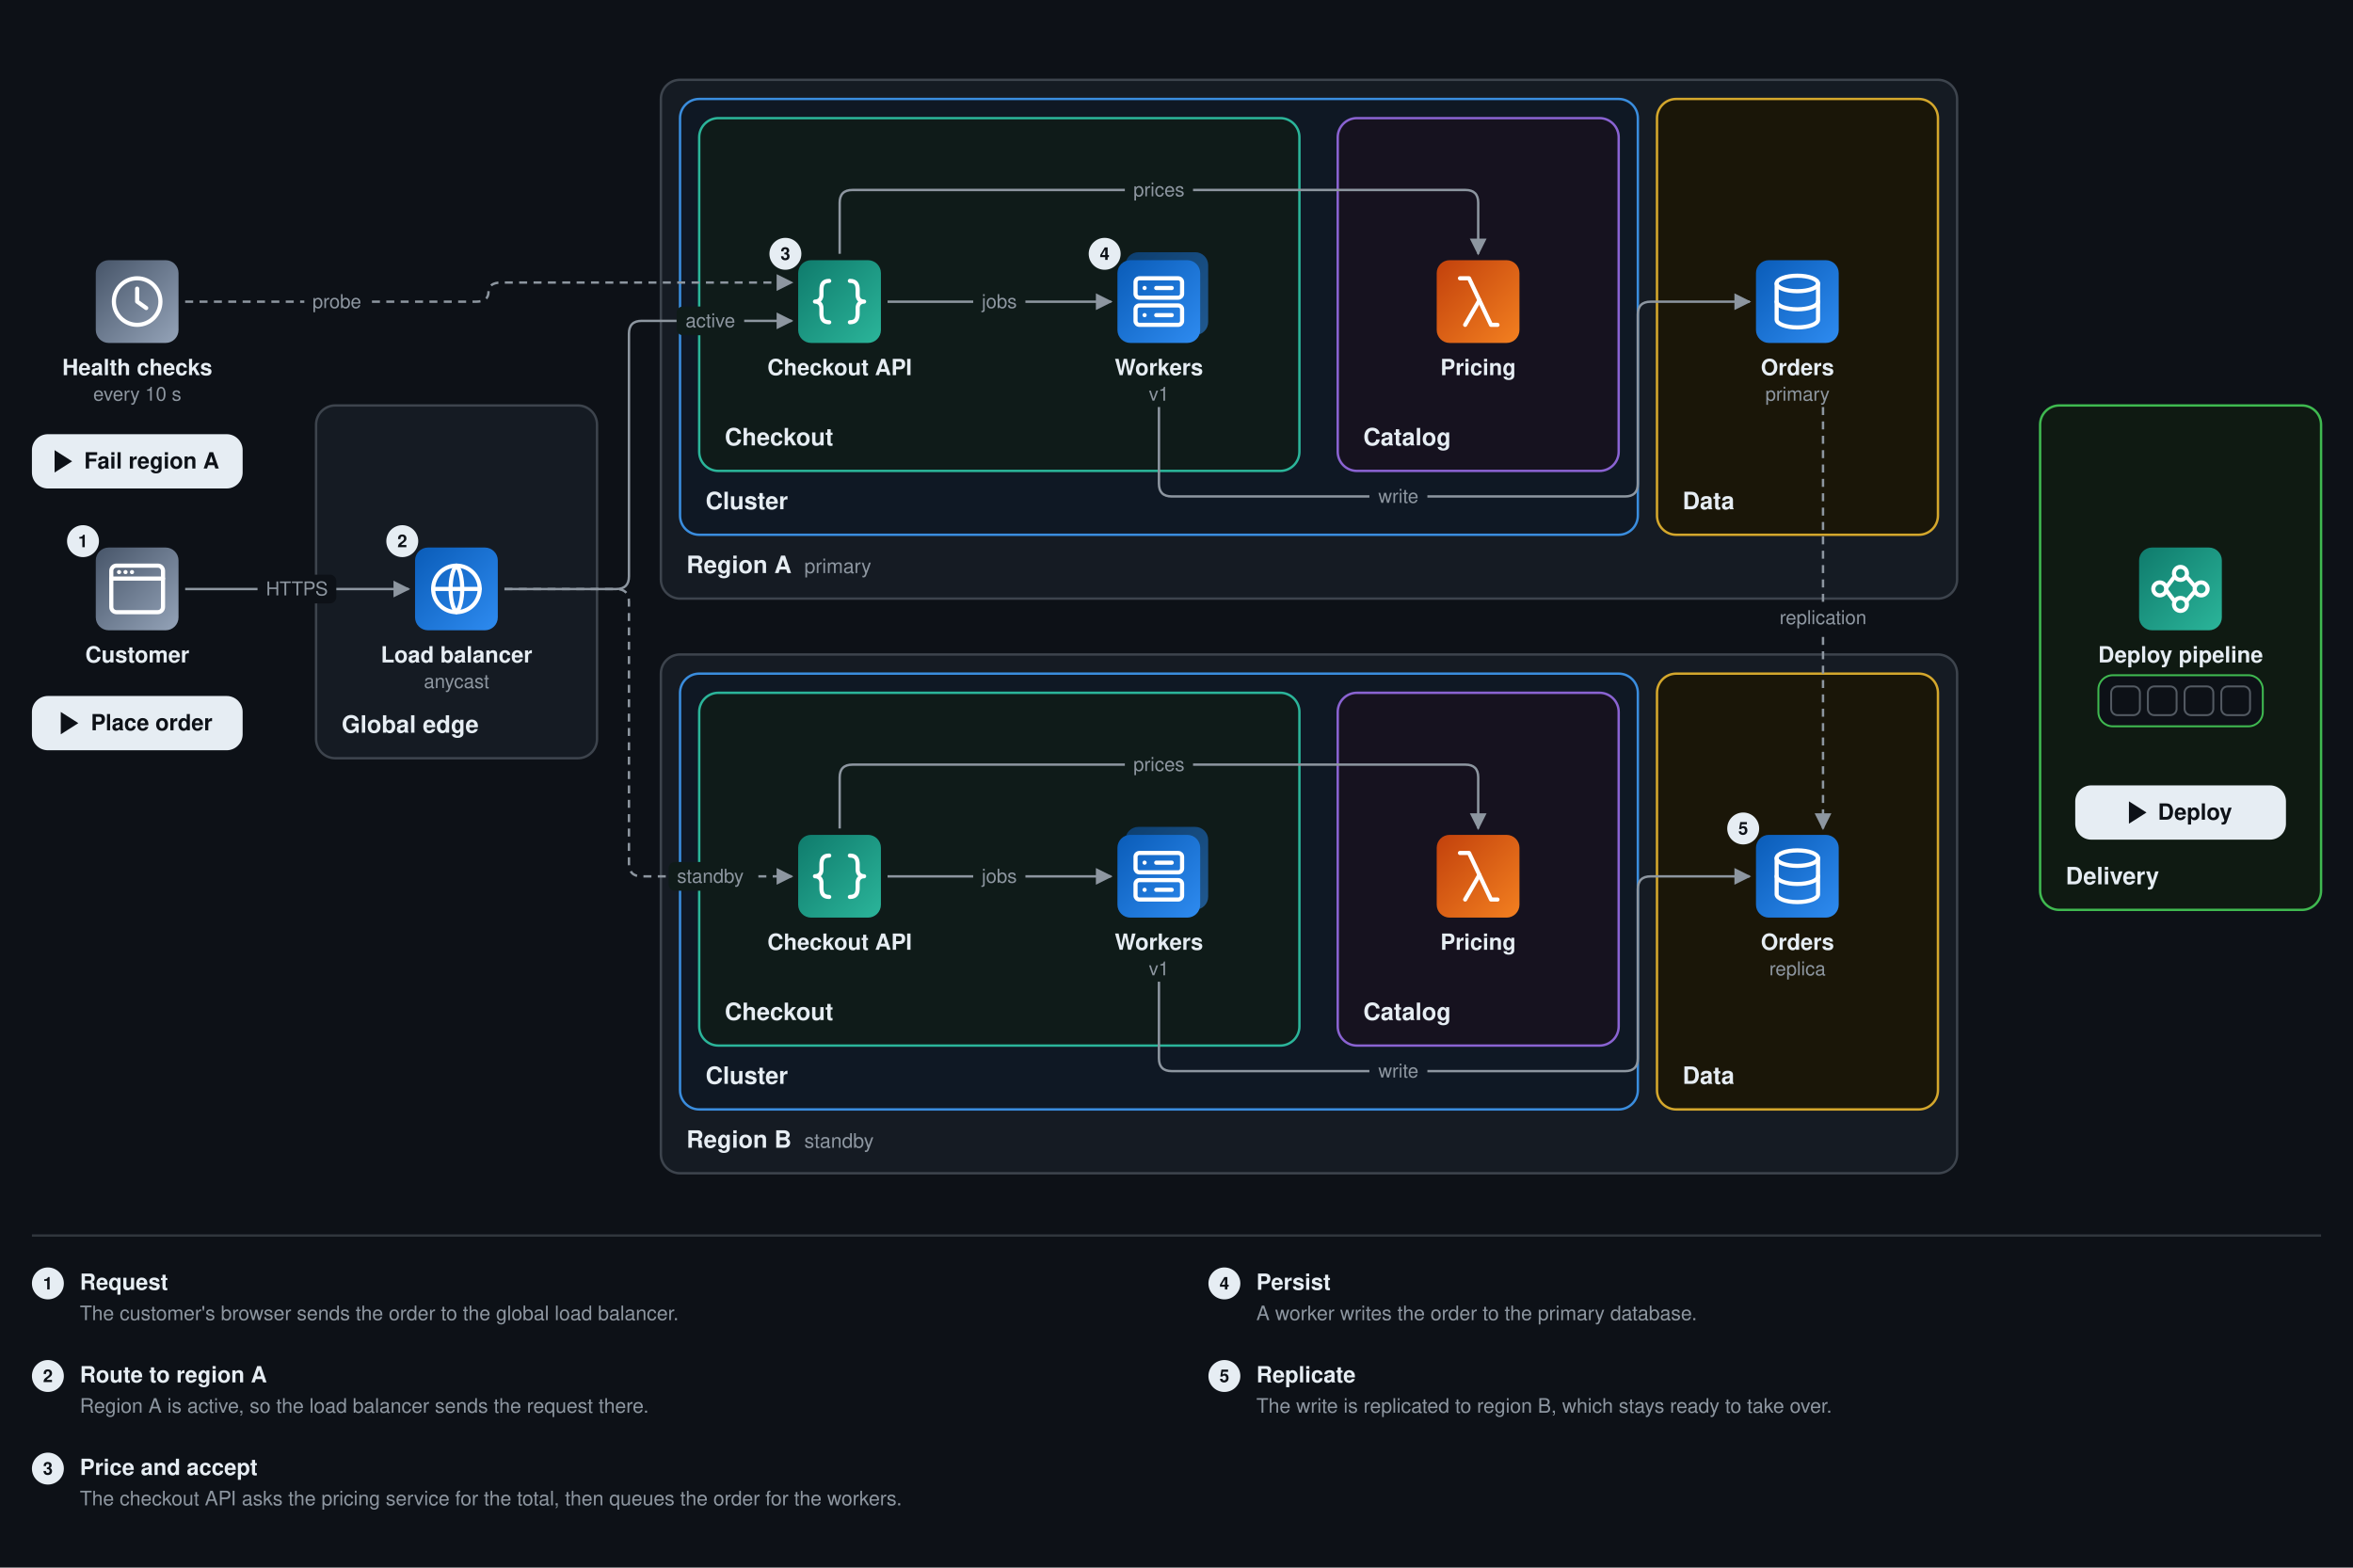
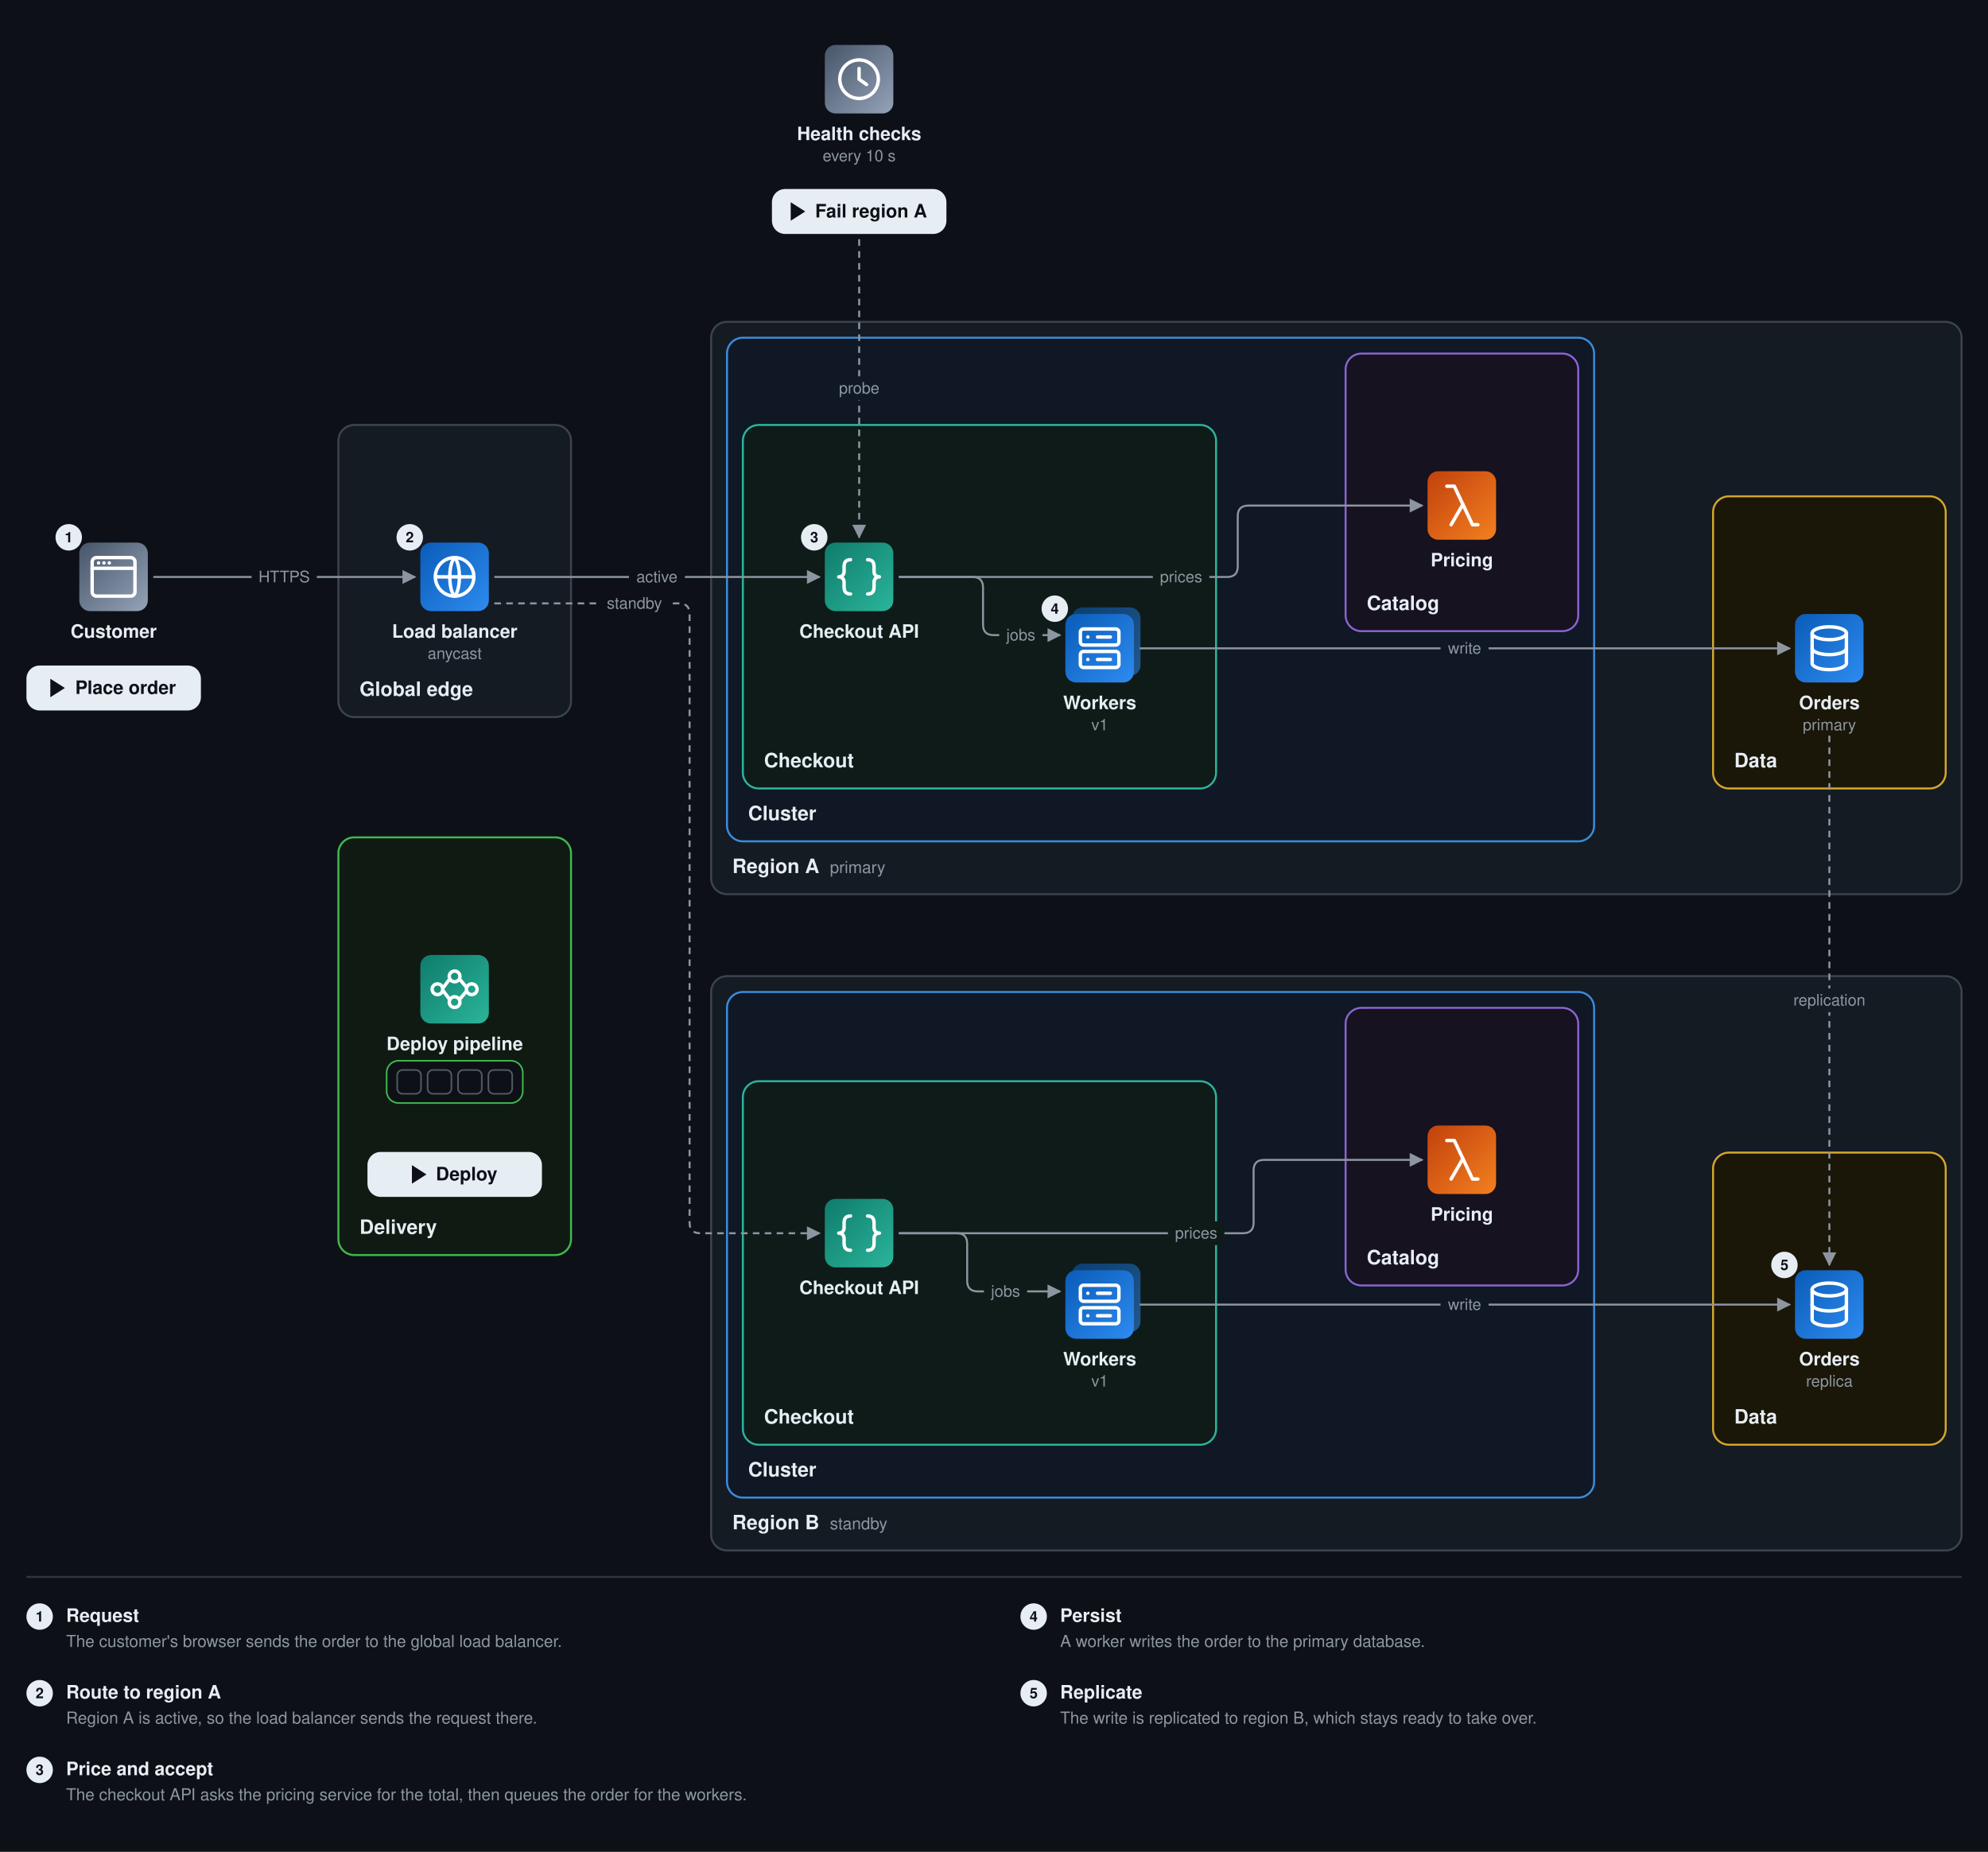
- <svg xmlns="http://www.w3.org/2000/svg" viewBox="-86 -189 1474 982" width="1474" height="982" font-family="-apple-system, BlinkMacSystemFont, 'Segoe UI', Helvetica, Arial, sans-serif" role="img" aria-labelledby="multi-region-dark-title" aria-describedby="multi-region-dark-desc">
+ <svg xmlns="http://www.w3.org/2000/svg" viewBox="-86 -60 1504 1401" width="1504" height="1401" font-family="-apple-system, BlinkMacSystemFont, 'Segoe UI', Helvetica, Arial, sans-serif" role="img" aria-labelledby="multi-region-dark-title" aria-describedby="multi-region-dark-desc">
  <defs>
    <linearGradient id="tile-blue" x1="0" y1="0" x2="1" y2="1">
      <stop offset="0" stop-color="#0a5cb8" />
      <stop offset="1" stop-color="#2e8bf0" />
    </linearGradient>
    <linearGradient id="tile-orange" x1="0" y1="0" x2="1" y2="1">
      <stop offset="0" stop-color="#c2410c" />
      <stop offset="1" stop-color="#f38020" />
    </linearGradient>
    <linearGradient id="tile-slate" x1="0" y1="0" x2="1" y2="1">
      <stop offset="0" stop-color="#475569" />
      <stop offset="1" stop-color="#94a3b8" />
    </linearGradient>
    <linearGradient id="tile-teal" x1="0" y1="0" x2="1" y2="1">
      <stop offset="0" stop-color="#0f7b6c" />
      <stop offset="1" stop-color="#2bb59a" />
    </linearGradient>
  </defs>
-   <rect x="-86" y="-189" width="1474" height="982" fill="#0d1117" />
+   <rect x="-86" y="-60" width="1504" height="1401" fill="#0d1117" />
  <g class="dg-body">
    <g class="grp" data-id="a/region" id="g-a_region">
-       <rect x="328" y="-139" width="812" height="325" rx="12" stroke-width="1.5" fill="#151b23" stroke="#3d444d" />
-       <text class="gtitle" x="344" y="170" font-size="15" font-weight="600" fill="#e6edf3">Region A<tspan class="gsub" dx="8" font-size="12.5" font-weight="400" fill="#8d96a0">primary</tspan>
+       <rect x="452" y="183.5" width="946" height="433" rx="12" stroke-width="1.5" fill="#151b23" stroke="#3d444d" />
+       <text class="gtitle" x="468" y="600.5" font-size="15" font-weight="600" fill="#e6edf3">Region A<tspan class="gsub" dx="8" font-size="12.5" font-weight="400" fill="#8d96a0">primary</tspan>
      </text>
    </g>
    <g class="grp" data-id="b/region" id="g-b_region">
-       <rect x="328" y="221" width="812" height="325" rx="12" stroke-width="1.5" fill="#151b23" stroke="#3d444d" />
-       <text class="gtitle" x="344" y="530" font-size="15" font-weight="600" fill="#e6edf3">Region B<tspan class="gsub" dx="8" font-size="12.5" font-weight="400" fill="#8d96a0">standby</tspan>
+       <rect x="452" y="678.5" width="946" height="434.5" rx="12" stroke-width="1.5" fill="#151b23" stroke="#3d444d" />
+       <text class="gtitle" x="468" y="1097" font-size="15" font-weight="600" fill="#e6edf3">Region B<tspan class="gsub" dx="8" font-size="12.5" font-weight="400" fill="#8d96a0">standby</tspan>
      </text>
    </g>
    <g class="grp" data-id="edge" id="g-edge">
-       <rect x="112" y="65" width="176" height="221" rx="12" stroke-width="1.5" fill="#151b23" stroke="#3d444d" />
-       <text class="gtitle" x="128" y="270" font-size="15" font-weight="600" fill="#e6edf3">Global edge</text>
+       <rect x="170" y="261.5" width="176" height="221" rx="12" stroke-width="1.5" fill="#151b23" stroke="#3d444d" />
+       <text class="gtitle" x="186" y="466.5" font-size="15" font-weight="600" fill="#e6edf3">Global edge</text>
    </g>
    <g class="grp" data-id="delivery" id="g-delivery">
-       <rect x="1192" y="65" width="176" height="316" rx="12" stroke-width="1.5" fill="#0f1a12" stroke="#3fb950" />
-       <text class="gtitle" x="1208" y="365" font-size="15" font-weight="600" fill="#e6edf3">Delivery</text>
+       <rect x="170" y="573.5" width="176" height="316" rx="12" stroke-width="1.5" fill="#0f1a12" stroke="#3fb950" />
+       <text class="gtitle" x="186" y="873.5" font-size="15" font-weight="600" fill="#e6edf3">Delivery</text>
    </g>
    <g class="grp" data-id="a/cluster" id="g-a_cluster">
-       <rect x="340" y="-127" width="600" height="273" rx="12" stroke-width="1.5" fill="#0f1824" stroke="#3a8dde" />
-       <text class="gtitle" x="356" y="130" font-size="15" font-weight="600" fill="#e6edf3">Cluster</text>
+       <rect x="464" y="195.5" width="656" height="381" rx="12" stroke-width="1.5" fill="#0f1824" stroke="#3a8dde" />
+       <text class="gtitle" x="480" y="560.5" font-size="15" font-weight="600" fill="#e6edf3">Cluster</text>
    </g>
    <g class="grp" data-id="a/data" id="g-a_data">
-       <rect x="952" y="-127" width="176" height="273" rx="12" stroke-width="1.5" fill="#1a1608" stroke="#d4a72c" />
-       <text class="gtitle" x="968" y="130" font-size="15" font-weight="600" fill="#e6edf3">Data</text>
+       <rect x="1210" y="315.5" width="176" height="221" rx="12" stroke-width="1.5" fill="#1a1608" stroke="#d4a72c" />
+       <text class="gtitle" x="1226" y="520.5" font-size="15" font-weight="600" fill="#e6edf3">Data</text>
    </g>
    <g class="grp" data-id="b/cluster" id="g-b_cluster">
-       <rect x="340" y="233" width="600" height="273" rx="12" stroke-width="1.5" fill="#0f1824" stroke="#3a8dde" />
-       <text class="gtitle" x="356" y="490" font-size="15" font-weight="600" fill="#e6edf3">Cluster</text>
+       <rect x="464" y="690.5" width="656" height="382.5" rx="12" stroke-width="1.5" fill="#0f1824" stroke="#3a8dde" />
+       <text class="gtitle" x="480" y="1057" font-size="15" font-weight="600" fill="#e6edf3">Cluster</text>
    </g>
    <g class="grp" data-id="b/data" id="g-b_data">
-       <rect x="952" y="233" width="176" height="273" rx="12" stroke-width="1.5" fill="#1a1608" stroke="#d4a72c" />
-       <text class="gtitle" x="968" y="490" font-size="15" font-weight="600" fill="#e6edf3">Data</text>
+       <rect x="1210" y="812" width="176" height="221" rx="12" stroke-width="1.5" fill="#1a1608" stroke="#d4a72c" />
+       <text class="gtitle" x="1226" y="1017" font-size="15" font-weight="600" fill="#e6edf3">Data</text>
    </g>
    <g class="grp" data-id="a/checkout" id="g-a_checkout">
-       <rect x="352" y="-115" width="376" height="221" rx="12" stroke-width="1.5" fill="#0f1b19" stroke="#2bb59a" />
-       <text class="gtitle" x="368" y="90" font-size="15" font-weight="600" fill="#e6edf3">Checkout</text>
+       <rect x="476" y="261.5" width="358" height="275" rx="12" stroke-width="1.5" fill="#0f1b19" stroke="#2bb59a" />
+       <text class="gtitle" x="492" y="520.5" font-size="15" font-weight="600" fill="#e6edf3">Checkout</text>
    </g>
    <g class="grp" data-id="a/catalog" id="g-a_catalog">
-       <rect x="752" y="-115" width="176" height="221" rx="12" stroke-width="1.5" fill="#16121f" stroke="#8a63d2" />
-       <text class="gtitle" x="768" y="90" font-size="15" font-weight="600" fill="#e6edf3">Catalog</text>
+       <rect x="932" y="207.5" width="176" height="210" rx="12" stroke-width="1.5" fill="#16121f" stroke="#8a63d2" />
+       <text class="gtitle" x="948" y="401.5" font-size="15" font-weight="600" fill="#e6edf3">Catalog</text>
    </g>
    <g class="grp" data-id="b/checkout" id="g-b_checkout">
-       <rect x="352" y="245" width="376" height="221" rx="12" stroke-width="1.5" fill="#0f1b19" stroke="#2bb59a" />
-       <text class="gtitle" x="368" y="450" font-size="15" font-weight="600" fill="#e6edf3">Checkout</text>
+       <rect x="476" y="758" width="358" height="275" rx="12" stroke-width="1.5" fill="#0f1b19" stroke="#2bb59a" />
+       <text class="gtitle" x="492" y="1017" font-size="15" font-weight="600" fill="#e6edf3">Checkout</text>
    </g>
    <g class="grp" data-id="b/catalog" id="g-b_catalog">
-       <rect x="752" y="245" width="176" height="221" rx="12" stroke-width="1.5" fill="#16121f" stroke="#8a63d2" />
-       <text class="gtitle" x="768" y="450" font-size="15" font-weight="600" fill="#e6edf3">Catalog</text>
+       <rect x="932" y="702.5" width="176" height="210" rx="12" stroke-width="1.5" fill="#16121f" stroke="#8a63d2" />
+       <text class="gtitle" x="948" y="896.5" font-size="15" font-weight="600" fill="#e6edf3">Catalog</text>
    </g>
    <g class="edge" id="e-user-_lb" data-id="user-&gt;lb" data-from="user" data-to="lb">
-       <path class="base" d="M30 180 L170 180" fill="none" stroke-width="1.5" stroke="#8d96a0" />
-       <path class="head" d="M171 180L160.5 185.25L160.5 174.75z" fill="#8d96a0" />
+       <path class="base" d="M30 376.5 L228 376.5" fill="none" stroke-width="1.5" stroke="#8d96a0" />
+       <path class="head" d="M229 376.5L218.5 381.75L218.5 371.25z" fill="#8d96a0" />
    </g>
    <g class="edge" id="e-health-_a_api" data-id="health-&gt;a/api" data-from="health" data-to="a/api">
-       <path class="base" d="M30 0 L212 0 Q220 0 220 -6 L220 -6 Q220 -12 228 -12 L410 -12" fill="none" stroke-width="1.5" stroke-dasharray="5 4" stroke="#8d96a0" />
-       <path class="head" d="M411 -12L400.5 -6.75L400.5 -17.25z" fill="#8d96a0" />
+       <path class="base" d="M564 121 L564 346.5" fill="none" stroke-width="1.5" stroke-dasharray="5 4" stroke="#8d96a0" />
+       <path class="head" d="M564 347.5L558.75 337L569.25 337z" fill="#8d96a0" />
    </g>
    <g class="edge" id="e-lb-_a_api" data-id="lb-&gt;a/api" data-from="lb" data-to="a/api">
-       <path class="base" d="M230 180 L300 180 Q308 180 308 172 L308 20 Q308 12 316 12 L410 12" fill="none" stroke-width="1.5" stroke="#8d96a0" />
-       <path class="head" d="M411 12L400.5 17.25L400.5 6.75z" fill="#8d96a0" />
+       <path class="base" d="M288 376.5 L534 376.5" fill="none" stroke-width="1.5" stroke="#8d96a0" />
+       <path class="head" d="M535 376.5L524.5 381.75L524.5 371.25z" fill="#8d96a0" />
    </g>
    <g class="edge" id="e-lb-_b_api" data-id="lb-&gt;b/api" data-from="lb" data-to="b/api">
-       <path class="base" d="M230 180 L300 180 Q308 180 308 188 L308 352 Q308 360 316 360 L410 360" fill="none" stroke-width="1.5" stroke-dasharray="5 4" stroke="#8d96a0" />
-       <path class="head" d="M411 360L400.5 365.25L400.5 354.75z" fill="#8d96a0" />
+       <path class="base" d="M288 396.5 L427.7 396.5 Q435.7 396.5 435.7 404.5 L435.7 865 Q435.7 873 443.7 873 L534 873" fill="none" stroke-width="1.5" stroke-dasharray="5 4" stroke="#8d96a0" />
+       <path class="head" d="M535 873L524.5 878.25L524.5 867.75z" fill="#8d96a0" />
    </g>
    <g class="edge" id="e-a_db-_b_db" data-id="a/db-&gt;b/db" data-from="a/db" data-to="b/db">
-       <path class="base" d="M1056 66 L1056 330" fill="none" stroke-width="1.5" stroke-dasharray="5 4" stroke="#8d96a0" />
-       <path class="head" d="M1056 331L1050.75 320.5L1061.25 320.5z" fill="#8d96a0" />
+       <path class="base" d="M1298 496.5 L1298 897" fill="none" stroke-width="1.5" stroke-dasharray="5 4" stroke="#8d96a0" />
+       <path class="head" d="M1298 898L1292.75 887.5L1303.25 887.5z" fill="#8d96a0" />
    </g>
    <g class="edge" id="e-a_api-_a_worker" data-id="a/api-&gt;a/worker" data-from="a/api" data-to="a/worker">
-       <path class="base" d="M470 0 L610 0" fill="none" stroke-width="1.5" stroke="#8d96a0" />
-       <path class="head" d="M611 0L600.5 5.25L600.5 -5.25z" fill="#8d96a0" />
+       <path class="base" d="M594 376.5 L649.7 376.5 Q657.7 376.5 657.7 384.5 L657.7 412.5 Q657.7 420.5 665.7 420.5 L716 420.5" fill="none" stroke-width="1.5" stroke="#8d96a0" />
+       <path class="head" d="M717 420.5L706.5 425.75L706.5 415.25z" fill="#8d96a0" />
    </g>
    <g class="edge" id="e-a_api-_a_prices" data-id="a/api-&gt;a/prices" data-from="a/api" data-to="a/prices">
-       <path class="base" d="M440 -30 L440 -62 Q440 -70 448 -70 L832 -70 Q840 -70 840 -62 L840 -30" fill="none" stroke-width="1.5" stroke="#8d96a0" />
-       <path class="head" d="M840 -29L834.75 -39.5L845.25 -39.5z" fill="#8d96a0" />
+       <path class="base" d="M594 376.5 L842.4 376.5 Q850.4 376.5 850.4 368.5 L850.4 330.5 Q850.4 322.5 858.4 322.5 L990 322.5" fill="none" stroke-width="1.5" stroke="#8d96a0" />
+       <path class="head" d="M991 322.5L980.5 327.75L980.5 317.25z" fill="#8d96a0" />
    </g>
    <g class="edge" id="e-a_worker-_a_db" data-id="a/worker-&gt;a/db" data-from="a/worker" data-to="a/db">
-       <path class="base" d="M640 66 L640 114 Q640 122 648 122 L932 122 Q940 122 940 114 L940 8 Q940 0 948 0 L1010 0" fill="none" stroke-width="1.5" stroke="#8d96a0" />
-       <path class="head" d="M1011 0L1000.5 5.25L1000.5 -5.25z" fill="#8d96a0" />
+       <path class="base" d="M776 430.5 L1268 430.5" fill="none" stroke-width="1.5" stroke="#8d96a0" />
+       <path class="head" d="M1269 430.5L1258.5 435.75L1258.5 425.25z" fill="#8d96a0" />
    </g>
    <g class="edge" id="e-b_api-_b_worker" data-id="b/api-&gt;b/worker" data-from="b/api" data-to="b/worker">
-       <path class="base" d="M470 360 L610 360" fill="none" stroke-width="1.5" stroke="#8d96a0" />
-       <path class="head" d="M611 360L600.5 365.25L600.5 354.75z" fill="#8d96a0" />
+       <path class="base" d="M594 873 L637.7 873 Q645.7 873 645.7 881 L645.7 909 Q645.7 917 653.7 917 L716 917" fill="none" stroke-width="1.5" stroke="#8d96a0" />
+       <path class="head" d="M717 917L706.5 922.25L706.5 911.75z" fill="#8d96a0" />
    </g>
    <g class="edge" id="e-b_api-_b_prices" data-id="b/api-&gt;b/prices" data-from="b/api" data-to="b/prices">
-       <path class="base" d="M440 330 L440 298 Q440 290 448 290 L832 290 Q840 290 840 298 L840 330" fill="none" stroke-width="1.5" stroke="#8d96a0" />
-       <path class="head" d="M840 331L834.75 320.5L845.25 320.5z" fill="#8d96a0" />
+       <path class="base" d="M594 873 L854.4 873 Q862.4 873 862.4 865 L862.4 825.5 Q862.4 817.5 870.4 817.5 L990 817.5" fill="none" stroke-width="1.5" stroke="#8d96a0" />
+       <path class="head" d="M991 817.5L980.5 822.75L980.5 812.25z" fill="#8d96a0" />
    </g>
    <g class="edge" id="e-b_worker-_b_db" data-id="b/worker-&gt;b/db" data-from="b/worker" data-to="b/db">
-       <path class="base" d="M640 426 L640 474 Q640 482 648 482 L932 482 Q940 482 940 474 L940 368 Q940 360 948 360 L1010 360" fill="none" stroke-width="1.5" stroke="#8d96a0" />
-       <path class="head" d="M1011 360L1000.5 365.25L1000.5 354.75z" fill="#8d96a0" />
+       <path class="base" d="M776 927 L1268 927" fill="none" stroke-width="1.5" stroke="#8d96a0" />
+       <path class="head" d="M1269 927L1258.5 932.25L1258.5 921.75z" fill="#8d96a0" />
    </g>
    <g class="labels">
      <g class="elab" data-edge="user-&gt;lb">
-         <rect x="75.33" y="171" width="49.35" height="18" rx="4" fill="#0d1117" />
-         <text class="elabel" x="100" y="184" font-size="12" text-anchor="middle" fill="#8d96a0">HTTPS</text>
+         <rect x="104.33" y="367.5" width="49.35" height="18" rx="4" fill="#0d1117" />
+         <text class="elabel" x="129" y="380.5" font-size="12" text-anchor="middle" fill="#8d96a0">HTTPS</text>
      </g>
      <g class="elab" data-edge="health-&gt;a/api">
-         <rect x="104.63" y="-9" width="40.74" height="18" rx="4" fill="#0d1117" />
-         <text class="elabel" x="125" y="4" font-size="12" text-anchor="middle" fill="#8d96a0">probe</text>
+         <rect x="543.63" y="224.75" width="40.74" height="18" rx="4" fill="#0f1824" />
+         <text class="elabel" x="564" y="237.75" font-size="12" text-anchor="middle" fill="#8d96a0">probe</text>
      </g>
      <g class="elab" data-edge="lb-&gt;a/api">
-         <rect x="337.83" y="3" width="42.34" height="18" rx="4" fill="#0f1b19" />
-         <text class="elabel" x="359" y="16" font-size="12" text-anchor="middle" fill="#8d96a0">active</text>
+         <rect x="389.83" y="367.5" width="42.34" height="18" rx="4" fill="#0d1117" />
+         <text class="elabel" x="411" y="380.5" font-size="12" text-anchor="middle" fill="#8d96a0">active</text>
      </g>
      <g class="elab" data-edge="lb-&gt;b/api">
-         <rect x="332.82" y="351" width="52.36" height="18" rx="4" fill="#0f1b19" />
-         <text class="elabel" x="359" y="364" font-size="12" text-anchor="middle" fill="#8d96a0">standby</text>
+         <rect x="367.77" y="387.5" width="52.36" height="18" rx="4" fill="#0d1117" />
+         <text class="elabel" x="393.95" y="400.5" font-size="12" text-anchor="middle" fill="#8d96a0">standby</text>
      </g>
      <g class="elab" data-edge="a/db-&gt;b/db">
-         <rect x="1022.46" y="189" width="67.07" height="18" rx="4" fill="#0d1117" />
-         <text class="elabel" x="1056" y="202" font-size="12" text-anchor="middle" fill="#8d96a0">replication</text>
+         <rect x="1264.46" y="687.75" width="67.07" height="18" rx="4" fill="#151b23" />
+         <text class="elabel" x="1298" y="700.75" font-size="12" text-anchor="middle" fill="#8d96a0">replication</text>
      </g>
      <g class="elab" data-edge="a/api-&gt;a/worker">
-         <rect x="523.65" y="-9" width="32.7" height="18" rx="4" fill="#0f1b19" />
-         <text class="elabel" x="540" y="4" font-size="12" text-anchor="middle" fill="#8d96a0">jobs</text>
+         <rect x="669.94" y="411.5" width="32.7" height="18" rx="4" fill="#0f1b19" />
+         <text class="elabel" x="686.29" y="424.5" font-size="12" text-anchor="middle" fill="#8d96a0">jobs</text>
      </g>
      <g class="elab" data-edge="a/api-&gt;a/prices">
-         <rect x="618.64" y="-79" width="42.72" height="18" rx="4" fill="#0f1b19" />
-         <text class="elabel" x="640" y="-66" font-size="12" text-anchor="middle" fill="#8d96a0">prices</text>
+         <rect x="786.19" y="367.5" width="42.72" height="18" rx="4" fill="#0f1b19" />
+         <text class="elabel" x="807.55" y="380.5" font-size="12" text-anchor="middle" fill="#8d96a0">prices</text>
      </g>
      <g class="elab" data-edge="a/worker-&gt;a/db">
-         <rect x="771.84" y="113" width="36.33" height="18" rx="4" fill="#0f1824" />
-         <text class="elabel" x="790" y="126" font-size="12" text-anchor="middle" fill="#8d96a0">write</text>
+         <rect x="1003.84" y="421.5" width="36.33" height="18" rx="4" fill="#0f1824" />
+         <text class="elabel" x="1022" y="434.5" font-size="12" text-anchor="middle" fill="#8d96a0">write</text>
      </g>
      <g class="elab" data-edge="b/api-&gt;b/worker">
-         <rect x="523.65" y="351" width="32.7" height="18" rx="4" fill="#0f1b19" />
-         <text class="elabel" x="540" y="364" font-size="12" text-anchor="middle" fill="#8d96a0">jobs</text>
+         <rect x="658.38" y="908" width="32.7" height="18" rx="4" fill="#0f1b19" />
+         <text class="elabel" x="674.73" y="921" font-size="12" text-anchor="middle" fill="#8d96a0">jobs</text>
      </g>
      <g class="elab" data-edge="b/api-&gt;b/prices">
-         <rect x="618.64" y="281" width="42.72" height="18" rx="4" fill="#0f1b19" />
-         <text class="elabel" x="640" y="294" font-size="12" text-anchor="middle" fill="#8d96a0">prices</text>
+         <rect x="797.59" y="864" width="42.72" height="18" rx="4" fill="#0f1b19" />
+         <text class="elabel" x="818.95" y="877" font-size="12" text-anchor="middle" fill="#8d96a0">prices</text>
      </g>
      <g class="elab" data-edge="b/worker-&gt;b/db">
-         <rect x="771.84" y="473" width="36.33" height="18" rx="4" fill="#0f1824" />
-         <text class="elabel" x="790" y="486" font-size="12" text-anchor="middle" fill="#8d96a0">write</text>
+         <rect x="1003.84" y="918" width="36.33" height="18" rx="4" fill="#0f1824" />
+         <text class="elabel" x="1022" y="931" font-size="12" text-anchor="middle" fill="#8d96a0">write</text>
      </g>
    </g>
    <g class="node" id="n-a_api" data-id="a/api">
-       <g class="tile" transform="translate(414 -26) scale(0.81)">
+       <g class="tile" transform="translate(538 350.5) scale(0.81)">
        <rect width="64" height="64" rx="10" fill="url(#tile-teal)" />
        <g class="glyph" fill="none" stroke="#fff" stroke-width="3.2" stroke-linecap="round" stroke-linejoin="round">
          <path d="M24 16c-5 0-6 3-6 7v4c0 3-2 5-5 5 3 0 5 2 5 5v4c0 4 1 7 6 7" />
          <path d="M40 16c5 0 6 3 6 7v4c0 3 2 5 5 5-3 0-5 2-5 5v4c0 4-1 7-6 7" />
        </g>
      </g>
-       <text class="ntitle" x="440" y="46" font-size="14" font-weight="600" text-anchor="middle" fill="#e6edf3">Checkout API</text>
-       <g data-badges="checkout">
-         <rect class="badge" x="396" y="-40" width="20" height="20" rx="10" fill="#e6edf3" />
-         <text class="badget" x="406" y="-26.2" font-size="11" font-weight="600" text-anchor="middle" fill="#0d1117">3</text>
+       <text class="ntitle" x="564" y="422.5" font-size="14" font-weight="600" text-anchor="middle" fill="#e6edf3">Checkout API</text>
+       <g data-badges="checkout">
+         <rect class="badge" x="520" y="336.5" width="20" height="20" rx="10" fill="#e6edf3" />
+         <text class="badget" x="530" y="350.3" font-size="11" font-weight="600" text-anchor="middle" fill="#0d1117">3</text>
      </g>
    </g>
    <g class="node" id="n-a_worker" data-id="a/worker">
-       <g class="tile" transform="translate(619 -31) scale(0.81)" opacity=".55">
+       <g class="tile" transform="translate(725 399.5) scale(0.81)" opacity=".55">
        <rect width="64" height="64" rx="10" fill="url(#tile-blue)" />
        <g class="glyph" fill="none" stroke="#fff" stroke-width="3.2" stroke-linecap="round" stroke-linejoin="round">
          <rect x="14" y="14" width="36" height="15" rx="3" />
          <rect x="14" y="35" width="36" height="15" rx="3" />
          <path d="M21 21.5h.01M21 42.5h.01M30 21.5h12M30 42.5h12" />
        </g>
      </g>
-       <g class="tile" transform="translate(614 -26) scale(0.81)">
+       <g class="tile" transform="translate(720 404.5) scale(0.81)">
        <rect width="64" height="64" rx="10" fill="url(#tile-blue)" />
        <g class="glyph" fill="none" stroke="#fff" stroke-width="3.2" stroke-linecap="round" stroke-linejoin="round">
          <rect x="14" y="14" width="36" height="15" rx="3" />
          <rect x="14" y="35" width="36" height="15" rx="3" />
          <path d="M21 21.5h.01M21 42.5h.01M30 21.5h12M30 42.5h12" />
        </g>
      </g>
-       <text class="ntitle" x="640" y="46" font-size="14" font-weight="600" text-anchor="middle" fill="#e6edf3">Workers</text>
-       <text class="nsub" x="640" y="62" font-size="12" text-anchor="middle" fill="#8d96a0">v1</text>
-       <g data-badges="checkout">
-         <rect class="badge" x="596" y="-40" width="20" height="20" rx="10" fill="#e6edf3" />
-         <text class="badget" x="606" y="-26.2" font-size="11" font-weight="600" text-anchor="middle" fill="#0d1117">4</text>
+       <text class="ntitle" x="746" y="476.5" font-size="14" font-weight="600" text-anchor="middle" fill="#e6edf3">Workers</text>
+       <text class="nsub" x="746" y="492.5" font-size="12" text-anchor="middle" fill="#8d96a0">v1</text>
+       <g data-badges="checkout">
+         <rect class="badge" x="702" y="390.5" width="20" height="20" rx="10" fill="#e6edf3" />
+         <text class="badget" x="712" y="404.3" font-size="11" font-weight="600" text-anchor="middle" fill="#0d1117">4</text>
      </g>
    </g>
    <g class="node" id="n-a_prices" data-id="a/prices">
-       <g class="tile" transform="translate(814 -26) scale(0.81)">
+       <g class="tile" transform="translate(994 296.5) scale(0.81)">
        <rect width="64" height="64" rx="10" fill="url(#tile-orange)" />
        <g class="glyph" fill="none" stroke="#fff" stroke-width="3.2" stroke-linecap="round" stroke-linejoin="round">
          <path d="M18 14h7l17 36h5" />
          <path d="M33 31 22 50" />
        </g>
      </g>
-       <text class="ntitle" x="840" y="46" font-size="14" font-weight="600" text-anchor="middle" fill="#e6edf3">Pricing</text>
+       <text class="ntitle" x="1020" y="368.5" font-size="14" font-weight="600" text-anchor="middle" fill="#e6edf3">Pricing</text>
    </g>
    <g class="node" id="n-a_db" data-id="a/db">
-       <g class="tile" transform="translate(1014 -26) scale(0.81)">
+       <g class="tile" transform="translate(1272 404.5) scale(0.81)">
        <rect width="64" height="64" rx="10" fill="url(#tile-blue)" />
        <g class="glyph" fill="none" stroke="#fff" stroke-width="3.2" stroke-linecap="round" stroke-linejoin="round">
          <ellipse cx="32" cy="18" rx="16" ry="6" />
          <path d="M16 18v28c0 3.3 7.2 6 16 6s16-2.7 16-6V18" />
          <path d="M16 32c0 3.3 7.2 6 16 6s16-2.7 16-6" />
        </g>
      </g>
-       <text class="ntitle" x="1040" y="46" font-size="14" font-weight="600" text-anchor="middle" fill="#e6edf3">Orders</text>
-       <text class="nsub" x="1040" y="62" font-size="12" text-anchor="middle" fill="#8d96a0">primary</text>
+       <text class="ntitle" x="1298" y="476.5" font-size="14" font-weight="600" text-anchor="middle" fill="#e6edf3">Orders</text>
+       <text class="nsub" x="1298" y="492.5" font-size="12" text-anchor="middle" fill="#8d96a0">primary</text>
    </g>
    <g class="node" id="n-b_api" data-id="b/api">
-       <g class="tile" transform="translate(414 334) scale(0.81)">
+       <g class="tile" transform="translate(538 847) scale(0.81)">
        <rect width="64" height="64" rx="10" fill="url(#tile-teal)" />
        <g class="glyph" fill="none" stroke="#fff" stroke-width="3.2" stroke-linecap="round" stroke-linejoin="round">
          <path d="M24 16c-5 0-6 3-6 7v4c0 3-2 5-5 5 3 0 5 2 5 5v4c0 4 1 7 6 7" />
          <path d="M40 16c5 0 6 3 6 7v4c0 3 2 5 5 5-3 0-5 2-5 5v4c0 4-1 7-6 7" />
        </g>
      </g>
-       <text class="ntitle" x="440" y="406" font-size="14" font-weight="600" text-anchor="middle" fill="#e6edf3">Checkout API</text>
+       <text class="ntitle" x="564" y="919" font-size="14" font-weight="600" text-anchor="middle" fill="#e6edf3">Checkout API</text>
    </g>
    <g class="node" id="n-b_worker" data-id="b/worker">
-       <g class="tile" transform="translate(619 329) scale(0.81)" opacity=".55">
+       <g class="tile" transform="translate(725 896) scale(0.81)" opacity=".55">
        <rect width="64" height="64" rx="10" fill="url(#tile-blue)" />
        <g class="glyph" fill="none" stroke="#fff" stroke-width="3.2" stroke-linecap="round" stroke-linejoin="round">
          <rect x="14" y="14" width="36" height="15" rx="3" />
          <rect x="14" y="35" width="36" height="15" rx="3" />
          <path d="M21 21.5h.01M21 42.5h.01M30 21.5h12M30 42.5h12" />
        </g>
      </g>
-       <g class="tile" transform="translate(614 334) scale(0.81)">
+       <g class="tile" transform="translate(720 901) scale(0.81)">
        <rect width="64" height="64" rx="10" fill="url(#tile-blue)" />
        <g class="glyph" fill="none" stroke="#fff" stroke-width="3.2" stroke-linecap="round" stroke-linejoin="round">
          <rect x="14" y="14" width="36" height="15" rx="3" />
          <rect x="14" y="35" width="36" height="15" rx="3" />
          <path d="M21 21.5h.01M21 42.5h.01M30 21.5h12M30 42.5h12" />
        </g>
      </g>
-       <text class="ntitle" x="640" y="406" font-size="14" font-weight="600" text-anchor="middle" fill="#e6edf3">Workers</text>
-       <text class="nsub" x="640" y="422" font-size="12" text-anchor="middle" fill="#8d96a0">v1</text>
+       <text class="ntitle" x="746" y="973" font-size="14" font-weight="600" text-anchor="middle" fill="#e6edf3">Workers</text>
+       <text class="nsub" x="746" y="989" font-size="12" text-anchor="middle" fill="#8d96a0">v1</text>
    </g>
    <g class="node" id="n-b_prices" data-id="b/prices">
-       <g class="tile" transform="translate(814 334) scale(0.81)">
+       <g class="tile" transform="translate(994 791.5) scale(0.81)">
        <rect width="64" height="64" rx="10" fill="url(#tile-orange)" />
        <g class="glyph" fill="none" stroke="#fff" stroke-width="3.2" stroke-linecap="round" stroke-linejoin="round">
          <path d="M18 14h7l17 36h5" />
          <path d="M33 31 22 50" />
        </g>
      </g>
-       <text class="ntitle" x="840" y="406" font-size="14" font-weight="600" text-anchor="middle" fill="#e6edf3">Pricing</text>
+       <text class="ntitle" x="1020" y="863.5" font-size="14" font-weight="600" text-anchor="middle" fill="#e6edf3">Pricing</text>
    </g>
    <g class="node" id="n-b_db" data-id="b/db">
-       <g class="tile" transform="translate(1014 334) scale(0.81)">
+       <g class="tile" transform="translate(1272 901) scale(0.81)">
        <rect width="64" height="64" rx="10" fill="url(#tile-blue)" />
        <g class="glyph" fill="none" stroke="#fff" stroke-width="3.2" stroke-linecap="round" stroke-linejoin="round">
          <ellipse cx="32" cy="18" rx="16" ry="6" />
          <path d="M16 18v28c0 3.3 7.2 6 16 6s16-2.7 16-6V18" />
          <path d="M16 32c0 3.3 7.2 6 16 6s16-2.7 16-6" />
        </g>
      </g>
-       <text class="ntitle" x="1040" y="406" font-size="14" font-weight="600" text-anchor="middle" fill="#e6edf3">Orders</text>
-       <text class="nsub" x="1040" y="422" font-size="12" text-anchor="middle" fill="#8d96a0">replica</text>
-       <g data-badges="checkout">
-         <rect class="badge" x="996" y="320" width="20" height="20" rx="10" fill="#e6edf3" />
-         <text class="badget" x="1006" y="333.8" font-size="11" font-weight="600" text-anchor="middle" fill="#0d1117">5</text>
+       <text class="ntitle" x="1298" y="973" font-size="14" font-weight="600" text-anchor="middle" fill="#e6edf3">Orders</text>
+       <text class="nsub" x="1298" y="989" font-size="12" text-anchor="middle" fill="#8d96a0">replica</text>
+       <g data-badges="checkout">
+         <rect class="badge" x="1254" y="887" width="20" height="20" rx="10" fill="#e6edf3" />
+         <text class="badget" x="1264" y="900.8" font-size="11" font-weight="600" text-anchor="middle" fill="#0d1117">5</text>
      </g>
    </g>
    <g class="node" id="n-lb" data-id="lb">
-       <g class="tile" transform="translate(174 154) scale(0.81)">
+       <g class="tile" transform="translate(232 350.5) scale(0.81)">
        <rect width="64" height="64" rx="10" fill="url(#tile-blue)" />
        <g class="glyph" fill="none" stroke="#fff" stroke-width="3.2" stroke-linecap="round" stroke-linejoin="round">
          <circle cx="32" cy="32" r="18" />
          <path d="M14 32h36M32 14c6 6 6 30 0 36M32 14c-6 6-6 30 0 36" />
        </g>
      </g>
-       <text class="ntitle" x="200" y="226" font-size="14" font-weight="600" text-anchor="middle" fill="#e6edf3">Load balancer</text>
-       <text class="nsub" x="200" y="242" font-size="12" text-anchor="middle" fill="#8d96a0">anycast</text>
-       <g data-badges="checkout">
-         <rect class="badge" x="156" y="140" width="20" height="20" rx="10" fill="#e6edf3" />
-         <text class="badget" x="166" y="153.8" font-size="11" font-weight="600" text-anchor="middle" fill="#0d1117">2</text>
+       <text class="ntitle" x="258" y="422.5" font-size="14" font-weight="600" text-anchor="middle" fill="#e6edf3">Load balancer</text>
+       <text class="nsub" x="258" y="438.5" font-size="12" text-anchor="middle" fill="#8d96a0">anycast</text>
+       <g data-badges="checkout">
+         <rect class="badge" x="214" y="336.5" width="20" height="20" rx="10" fill="#e6edf3" />
+         <text class="badget" x="224" y="350.3" font-size="11" font-weight="600" text-anchor="middle" fill="#0d1117">2</text>
      </g>
    </g>
    <g class="node" id="n-ci" data-id="ci">
-       <g class="tile" transform="translate(1254 154) scale(0.81)">
+       <g class="tile" transform="translate(232 662.5) scale(0.81)">
        <rect width="64" height="64" rx="10" fill="url(#tile-teal)" />
        <g class="glyph" fill="none" stroke="#fff" stroke-width="3.2" stroke-linecap="round" stroke-linejoin="round">
          <circle cx="16" cy="32" r="5" />
          <circle cx="32" cy="20" r="5" />
          <circle cx="32" cy="44" r="5" />
          <circle cx="48" cy="32" r="5" />
          <path d="M21 31l6-8M21 33l6 8M37 23l6 7M37 41l6-7" />
        </g>
      </g>
-       <text class="ntitle" x="1280" y="226" font-size="14" font-weight="600" text-anchor="middle" fill="#e6edf3">Deploy pipeline</text>
+       <text class="ntitle" x="258" y="734.5" font-size="14" font-weight="600" text-anchor="middle" fill="#e6edf3">Deploy pipeline</text>
      <g class="cells">
-         <rect class="cellbox" x="1228.5" y="234" width="103" height="32" rx="9" stroke-width="1.2" fill="#0d1117" stroke="#3fb950" />
-         <rect class="cell" x="1236.5" y="241" width="18" height="18" rx="4" fill="none" stroke-width="1.2" stroke-opacity=".55" stroke="#8d96a0" />
-         <rect class="cell" x="1259.5" y="241" width="18" height="18" rx="4" fill="none" stroke-width="1.2" stroke-opacity=".55" stroke="#8d96a0" />
-         <rect class="cell" x="1282.5" y="241" width="18" height="18" rx="4" fill="none" stroke-width="1.2" stroke-opacity=".55" stroke="#8d96a0" />
-         <rect class="cell" x="1305.5" y="241" width="18" height="18" rx="4" fill="none" stroke-width="1.2" stroke-opacity=".55" stroke="#8d96a0" />
-       </g>
-       <text class="cap nsub" x="1280" y="282" font-size="12" text-anchor="middle" fill="#8d96a0" />
+         <rect class="cellbox" x="206.5" y="742.5" width="103" height="32" rx="9" stroke-width="1.2" fill="#0d1117" stroke="#3fb950" />
+         <rect class="cell" x="214.5" y="749.5" width="18" height="18" rx="4" fill="none" stroke-width="1.2" stroke-opacity=".55" stroke="#8d96a0" />
+         <rect class="cell" x="237.5" y="749.5" width="18" height="18" rx="4" fill="none" stroke-width="1.2" stroke-opacity=".55" stroke="#8d96a0" />
+         <rect class="cell" x="260.5" y="749.5" width="18" height="18" rx="4" fill="none" stroke-width="1.2" stroke-opacity=".55" stroke="#8d96a0" />
+         <rect class="cell" x="283.5" y="749.5" width="18" height="18" rx="4" fill="none" stroke-width="1.2" stroke-opacity=".55" stroke="#8d96a0" />
+       </g>
+       <text class="cap nsub" x="258" y="790.5" font-size="12" text-anchor="middle" fill="#8d96a0" />
      <g class="trigger" data-node="ci" role="button" tabindex="0" aria-label="Deploy: play Rolling deploy" data-plays="deploy">
-         <rect class="btnbg" x="1214" y="303" width="132" height="34" rx="10" fill="#e6edf3" />
-         <path class="btnicon" d="M1247.64 313l11 7-11 7z" fill="#0d1117" />
-         <text class="btntext" x="1289" y="324.5" font-size="14" font-weight="600" text-anchor="middle" fill="#0d1117">Deploy</text>
+         <rect class="btnbg" x="192" y="811.5" width="132" height="34" rx="10" fill="#e6edf3" />
+         <path class="btnicon" d="M225.64 821.5l11 7-11 7z" fill="#0d1117" />
+         <text class="btntext" x="267" y="833" font-size="14" font-weight="600" text-anchor="middle" fill="#0d1117">Deploy</text>
      </g>
    </g>
    <g class="node" id="n-health" data-id="health">
-       <g class="tile" transform="translate(-26 -26) scale(0.81)">
+       <g class="tile" transform="translate(538 -26) scale(0.81)">
        <rect width="64" height="64" rx="10" fill="url(#tile-slate)" />
        <g class="glyph" fill="none" stroke="#fff" stroke-width="3.2" stroke-linecap="round" stroke-linejoin="round">
          <circle cx="32" cy="32" r="18" />
          <path d="M32 22v10l7 5" />
        </g>
      </g>
-       <text class="ntitle" x="0" y="46" font-size="14" font-weight="600" text-anchor="middle" fill="#e6edf3">Health checks</text>
-       <text class="nsub" x="0" y="62" font-size="12" text-anchor="middle" fill="#8d96a0">every 10 s</text>
+       <text class="ntitle" x="564" y="46" font-size="14" font-weight="600" text-anchor="middle" fill="#e6edf3">Health checks</text>
+       <text class="nsub" x="564" y="62" font-size="12" text-anchor="middle" fill="#8d96a0">every 10 s</text>
      <g class="trigger" data-node="health" role="button" tabindex="0" aria-label="Fail region A: play Region failover" data-plays="failover">
-         <rect class="btnbg" x="-66" y="83" width="132" height="34" rx="10" fill="#e6edf3" />
-         <path class="btnicon" d="M-51.8 93l11 7-11 7z" fill="#0d1117" />
-         <text class="btntext" x="9" y="104.5" font-size="14" font-weight="600" text-anchor="middle" fill="#0d1117">Fail region A</text>
+         <rect class="btnbg" x="498" y="83" width="132" height="34" rx="10" fill="#e6edf3" />
+         <path class="btnicon" d="M512.2 93l11 7-11 7z" fill="#0d1117" />
+         <text class="btntext" x="573" y="104.5" font-size="14" font-weight="600" text-anchor="middle" fill="#0d1117">Fail region A</text>
      </g>
    </g>
    <g class="node" id="n-user" data-id="user">
-       <g class="tile" transform="translate(-26 154) scale(0.81)">
+       <g class="tile" transform="translate(-26 350.5) scale(0.81)">
        <rect width="64" height="64" rx="10" fill="url(#tile-slate)" />
        <g class="glyph" fill="none" stroke="#fff" stroke-width="3.2" stroke-linecap="round" stroke-linejoin="round">
          <rect x="12" y="14" width="40" height="36" rx="4" />
          <path d="M12 24h40M18 19h.01M23 19h.01M28 19h.01" />
        </g>
      </g>
-       <text class="ntitle" x="0" y="226" font-size="14" font-weight="600" text-anchor="middle" fill="#e6edf3">Customer</text>
+       <text class="ntitle" x="0" y="422.5" font-size="14" font-weight="600" text-anchor="middle" fill="#e6edf3">Customer</text>
      <g class="trigger" data-node="user" role="button" tabindex="0" aria-label="Place order: play Checkout request" data-plays="checkout">
-         <rect class="btnbg" x="-66" y="247" width="132" height="34" rx="10" fill="#e6edf3" />
-         <path class="btnicon" d="M-47.93 257l11 7-11 7z" fill="#0d1117" />
-         <text class="btntext" x="9" y="268.5" font-size="14" font-weight="600" text-anchor="middle" fill="#0d1117">Place order</text>
-       </g>
-       <g data-badges="checkout">
-         <rect class="badge" x="-44" y="140" width="20" height="20" rx="10" fill="#e6edf3" />
-         <text class="badget" x="-34" y="153.8" font-size="11" font-weight="600" text-anchor="middle" fill="#0d1117">1</text>
+         <rect class="btnbg" x="-66" y="443.5" width="132" height="34" rx="10" fill="#e6edf3" />
+         <path class="btnicon" d="M-47.93 453.5l11 7-11 7z" fill="#0d1117" />
+         <text class="btntext" x="9" y="465" font-size="14" font-weight="600" text-anchor="middle" fill="#0d1117">Place order</text>
+       </g>
+       <g data-badges="checkout">
+         <rect class="badge" x="-44" y="336.5" width="20" height="20" rx="10" fill="#e6edf3" />
+         <text class="badget" x="-34" y="350.3" font-size="11" font-weight="600" text-anchor="middle" fill="#0d1117">1</text>
      </g>
    </g>
  </g>
-   <line x1="-66" y1="585" x2="1368" y2="585" stroke-width="1.5" stroke="#30363d" />
-   <circle cx="-56" cy="615" r="10" fill="#e6edf3" />
-   <text x="-56" y="618.8" font-size="11" font-weight="600" text-anchor="middle" fill="#0d1117">1</text>
-   <text x="-36" y="619" font-size="14" font-weight="600" fill="#e6edf3">Request</text>
-   <text x="-36" y="638" font-size="12.5" fill="#8d96a0">The customer's browser sends the order to the global load balancer.</text>
-   <circle cx="-56" cy="673" r="10" fill="#e6edf3" />
-   <text x="-56" y="676.8" font-size="11" font-weight="600" text-anchor="middle" fill="#0d1117">2</text>
-   <text x="-36" y="677" font-size="14" font-weight="600" fill="#e6edf3">Route to region A</text>
-   <text x="-36" y="696" font-size="12.5" fill="#8d96a0">Region A is active, so the load balancer sends the request there.</text>
-   <circle cx="-56" cy="731" r="10" fill="#e6edf3" />
-   <text x="-56" y="734.8" font-size="11" font-weight="600" text-anchor="middle" fill="#0d1117">3</text>
-   <text x="-36" y="735" font-size="14" font-weight="600" fill="#e6edf3">Price and accept</text>
-   <text x="-36" y="754" font-size="12.5" fill="#8d96a0">The checkout API asks the pricing service for the total, then queues the order for the workers.</text>
-   <circle cx="681" cy="615" r="10" fill="#e6edf3" />
-   <text x="681" y="618.8" font-size="11" font-weight="600" text-anchor="middle" fill="#0d1117">4</text>
-   <text x="701" y="619" font-size="14" font-weight="600" fill="#e6edf3">Persist</text>
-   <text x="701" y="638" font-size="12.5" fill="#8d96a0">A worker writes the order to the primary database.</text>
-   <circle cx="681" cy="673" r="10" fill="#e6edf3" />
-   <text x="681" y="676.8" font-size="11" font-weight="600" text-anchor="middle" fill="#0d1117">5</text>
-   <text x="701" y="677" font-size="14" font-weight="600" fill="#e6edf3">Replicate</text>
-   <text x="701" y="696" font-size="12.5" fill="#8d96a0">The write is replicated to region B, which stays ready to take over.</text>
+   <line x1="-66" y1="1133" x2="1398" y2="1133" stroke-width="1.5" stroke="#30363d" />
+   <circle cx="-56" cy="1163" r="10" fill="#e6edf3" />
+   <text x="-56" y="1166.8" font-size="11" font-weight="600" text-anchor="middle" fill="#0d1117">1</text>
+   <text x="-36" y="1167" font-size="14" font-weight="600" fill="#e6edf3">Request</text>
+   <text x="-36" y="1186" font-size="12.5" fill="#8d96a0">The customer's browser sends the order to the global load balancer.</text>
+   <circle cx="-56" cy="1221" r="10" fill="#e6edf3" />
+   <text x="-56" y="1224.8" font-size="11" font-weight="600" text-anchor="middle" fill="#0d1117">2</text>
+   <text x="-36" y="1225" font-size="14" font-weight="600" fill="#e6edf3">Route to region A</text>
+   <text x="-36" y="1244" font-size="12.5" fill="#8d96a0">Region A is active, so the load balancer sends the request there.</text>
+   <circle cx="-56" cy="1279" r="10" fill="#e6edf3" />
+   <text x="-56" y="1282.8" font-size="11" font-weight="600" text-anchor="middle" fill="#0d1117">3</text>
+   <text x="-36" y="1283" font-size="14" font-weight="600" fill="#e6edf3">Price and accept</text>
+   <text x="-36" y="1302" font-size="12.5" fill="#8d96a0">The checkout API asks the pricing service for the total, then queues the order for the workers.</text>
+   <circle cx="696" cy="1163" r="10" fill="#e6edf3" />
+   <text x="696" y="1166.8" font-size="11" font-weight="600" text-anchor="middle" fill="#0d1117">4</text>
+   <text x="716" y="1167" font-size="14" font-weight="600" fill="#e6edf3">Persist</text>
+   <text x="716" y="1186" font-size="12.5" fill="#8d96a0">A worker writes the order to the primary database.</text>
+   <circle cx="696" cy="1221" r="10" fill="#e6edf3" />
+   <text x="696" y="1224.8" font-size="11" font-weight="600" text-anchor="middle" fill="#0d1117">5</text>
+   <text x="716" y="1225" font-size="14" font-weight="600" fill="#e6edf3">Replicate</text>
+   <text x="716" y="1244" font-size="12.5" fill="#8d96a0">The write is replicated to region B, which stays ready to take over.</text>
</svg>
